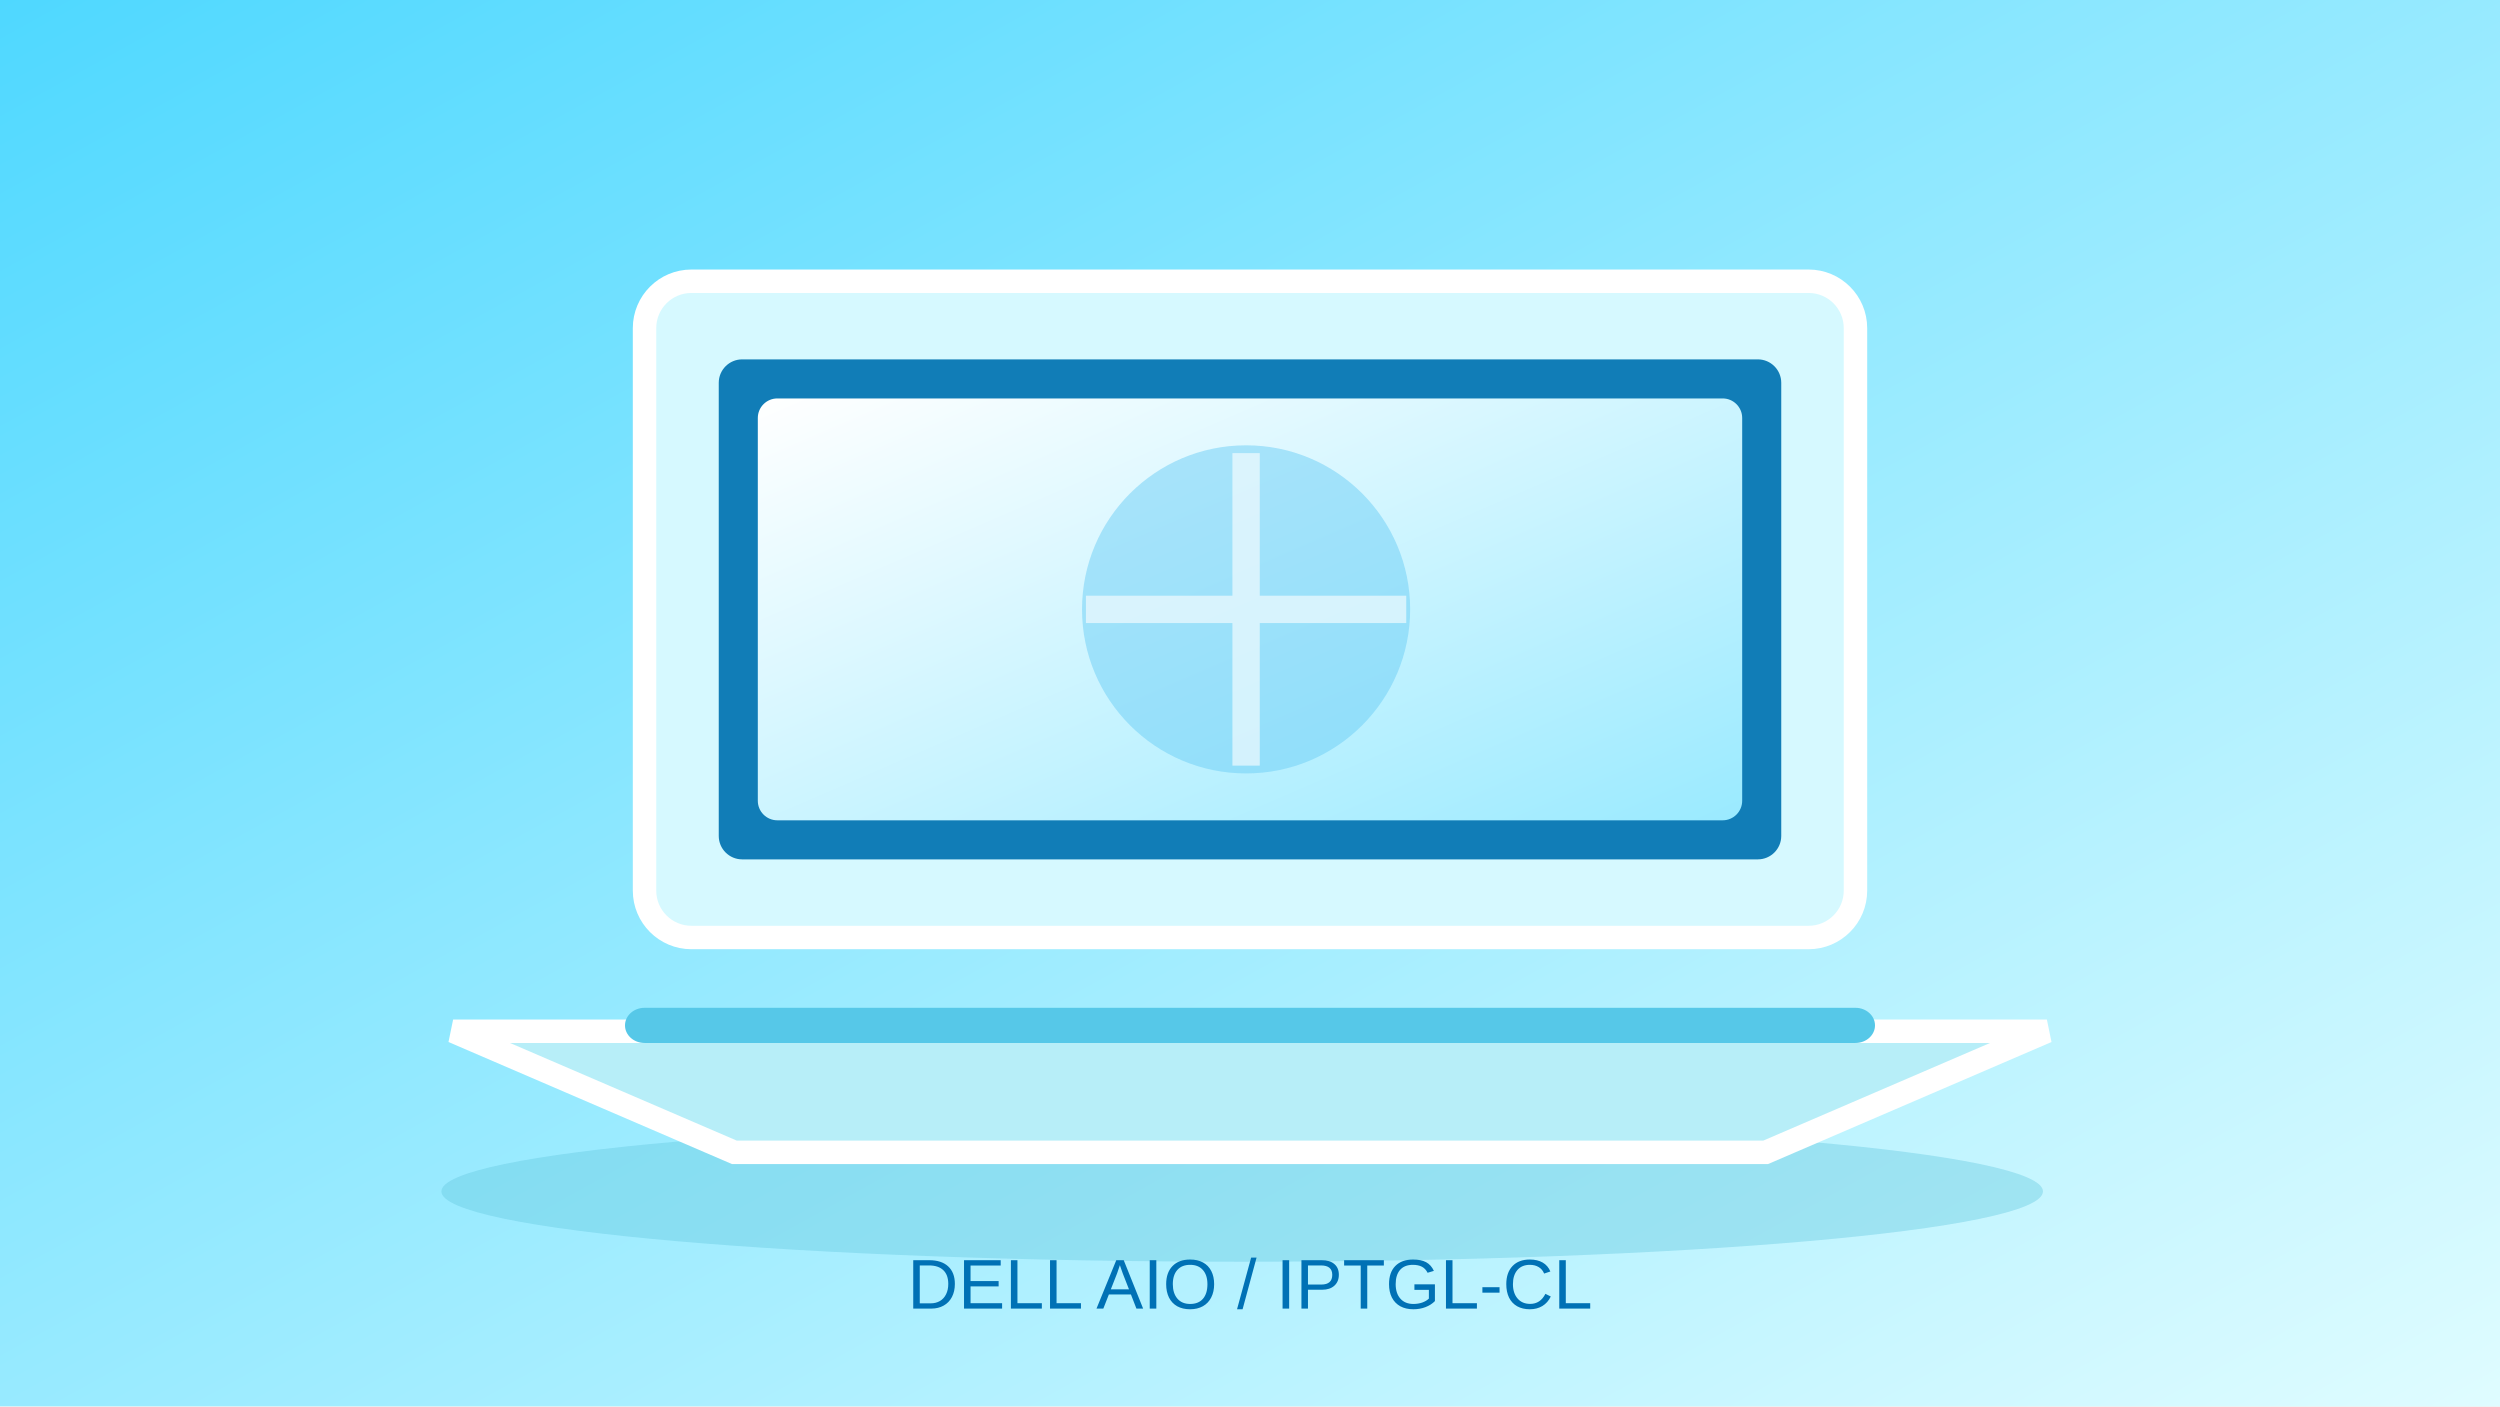
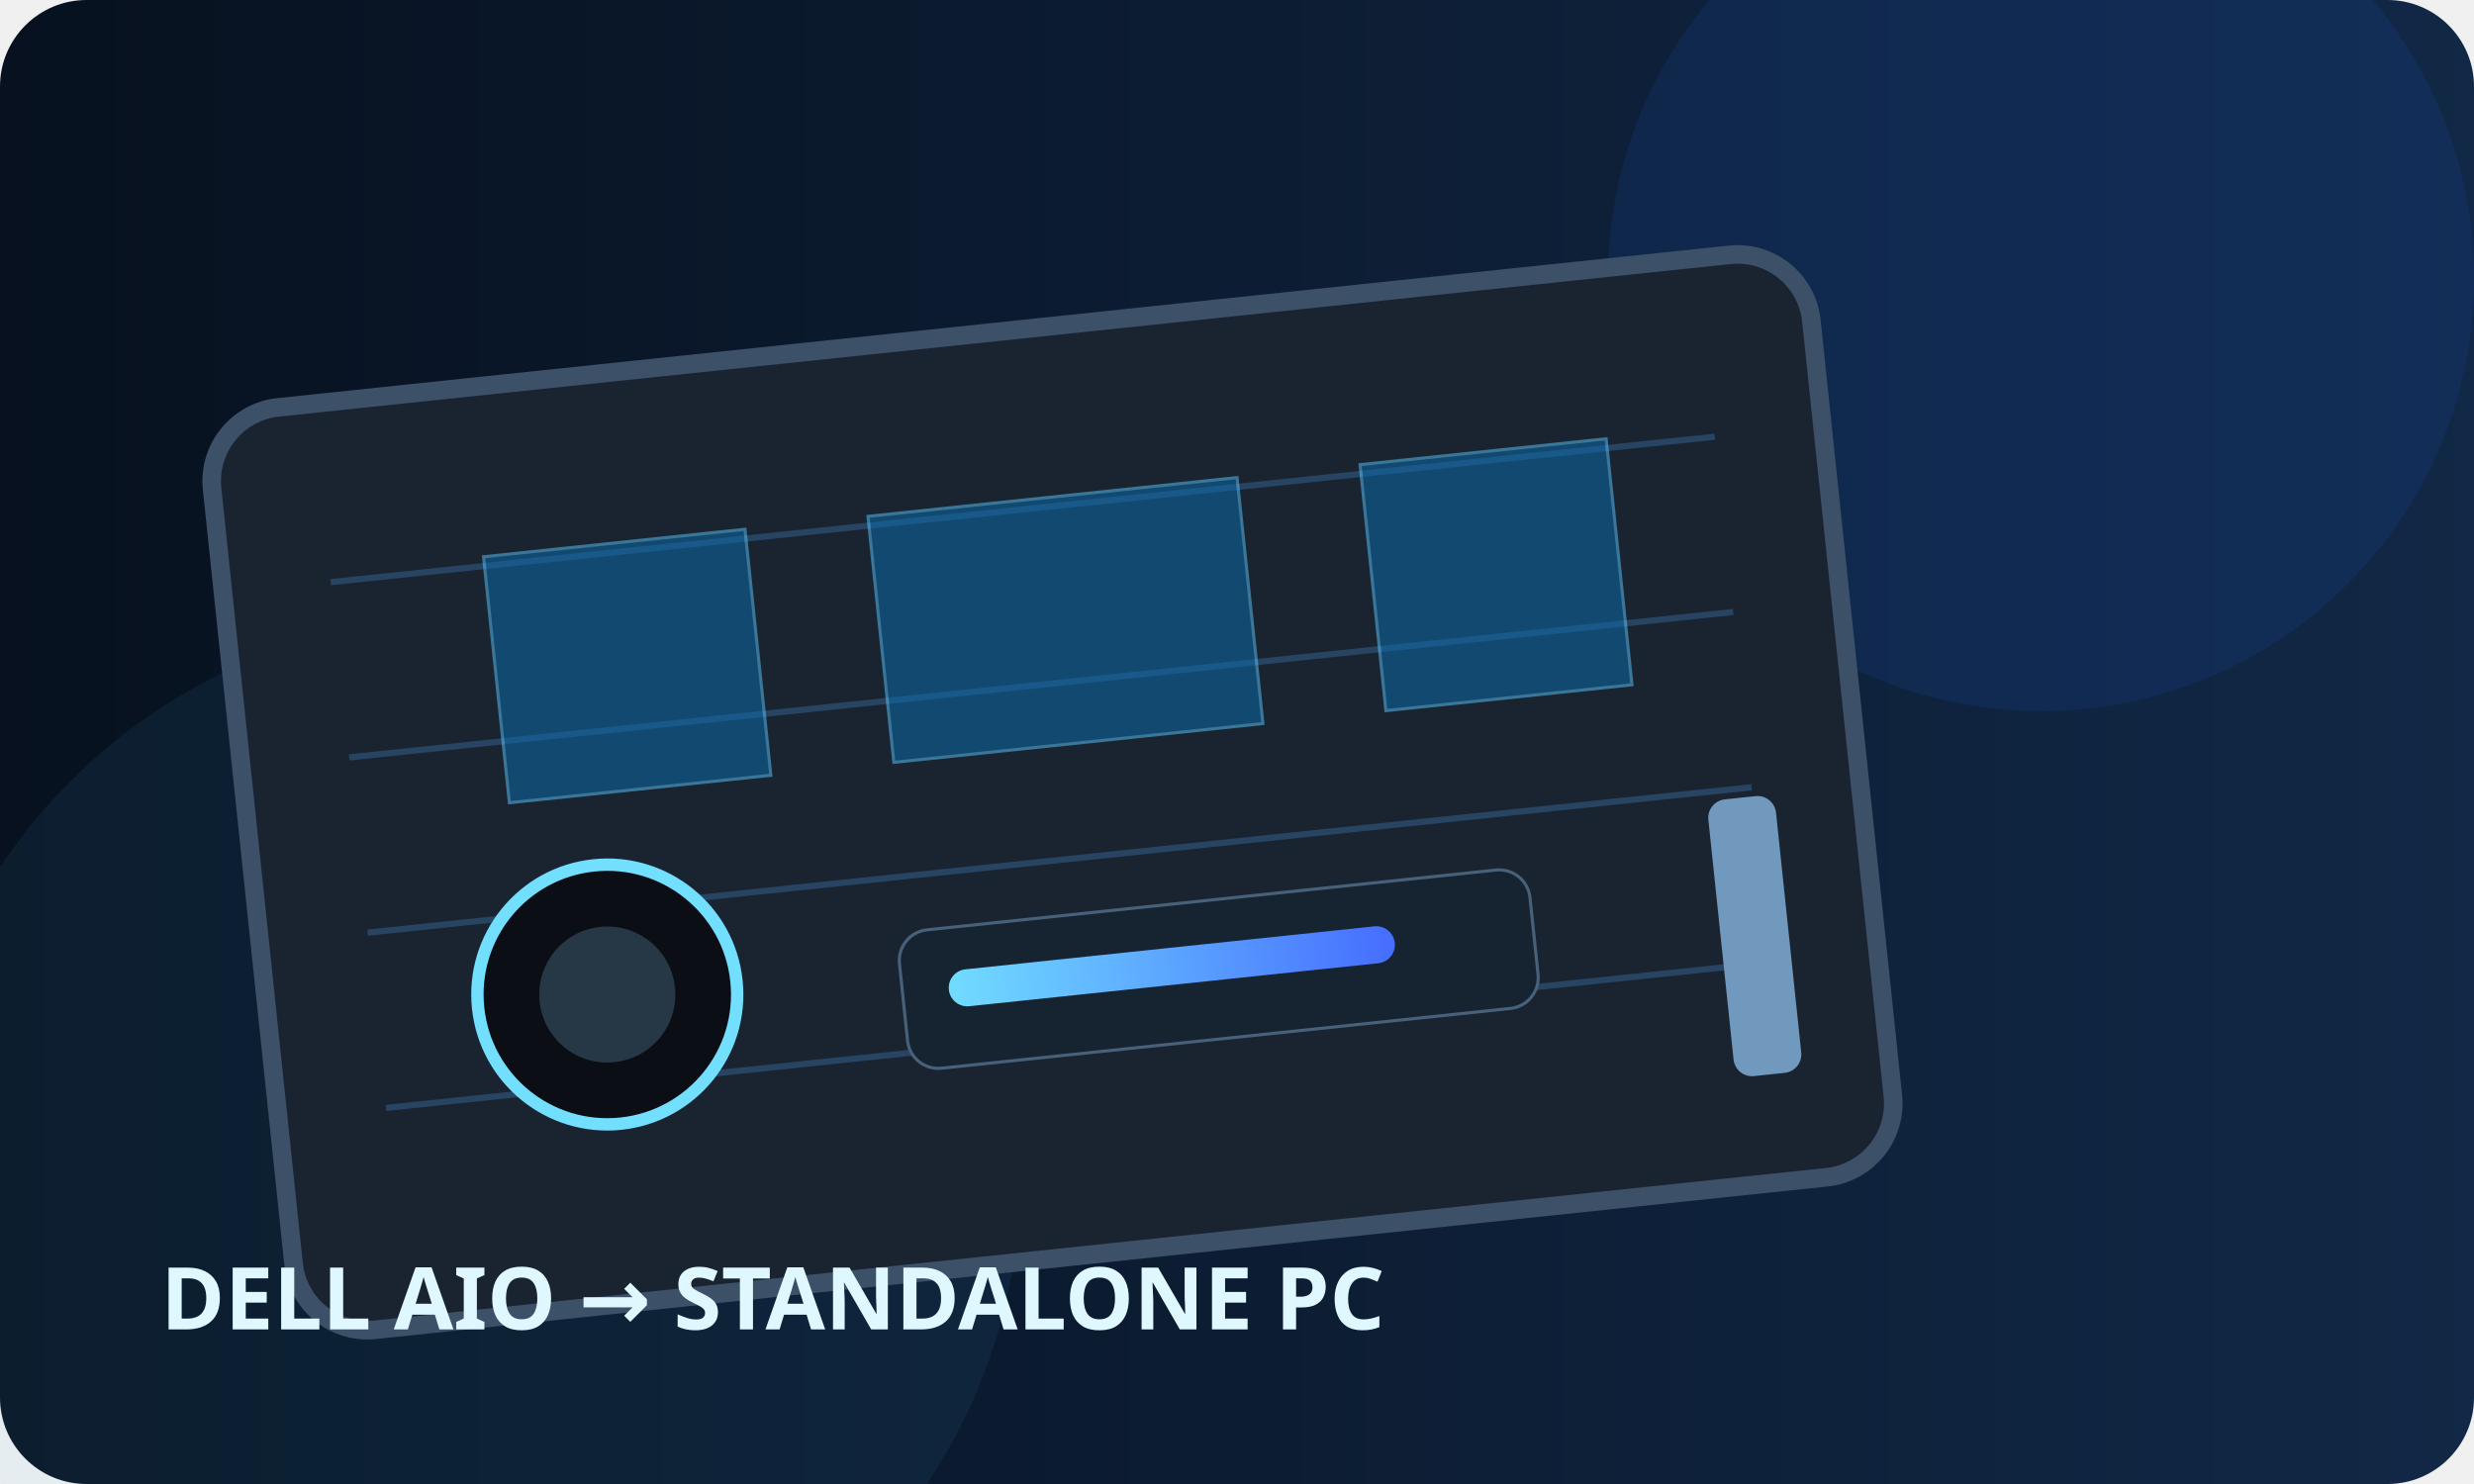
- <svg xmlns="http://www.w3.org/2000/svg" viewBox="0 0 640 360">
+ <svg xmlns="http://www.w3.org/2000/svg" viewBox="0 0 800 480">
  <defs>
-     <linearGradient id="bg" y2="1">
-       <stop stop-color="#4fd8ff" />
-       <stop offset="1" stop-color="#dffcff" />
+     <linearGradient id="b" x1="0" x2="1">
+       <stop stop-color="#07111f" />
+       <stop offset="1" stop-color="#112846" />
    </linearGradient>
-     <linearGradient id="scr" y2="1">
-       <stop stop-color="#fff" />
-       <stop offset="1" stop-color="#9aeaff" />
+     <linearGradient id="c">
+       <stop stop-color="#71dcff" />
+       <stop offset="1" stop-color="#466dff" />
    </linearGradient>
  </defs>
-   <rect width="640" height="360" fill="url(#bg)" />
-   <ellipse cx="318" cy="305" rx="205" ry="18" fill="#63c7df" opacity=".4" />
-   <rect x="165" y="72" width="310" height="168" rx="12" fill="#d6f9ff" stroke="#fff" stroke-width="6" />
-   <rect x="184" y="92" width="272" height="128" rx="6" fill="#117db7" />
-   <rect x="194" y="102" width="252" height="108" rx="5" fill="url(#scr)" />
-   <circle cx="319" cy="156" r="42" fill="#6ccdf5" opacity=".5" />
-   <path d="M278 156h82M319 116v80" stroke="#fff" stroke-width="7" opacity=".6" />
-   <path d="M116 264h408l-72 31H188Z" fill="#b7eef8" stroke="#fff" stroke-width="6" />
-   <rect x="160" y="258" width="320" height="9" rx="5" fill="#56c8e8" />
-   <text x="320" y="335" font-family="Verdana,Arial" font-size="18" text-anchor="middle" fill="#0071b5">DELL AIO / IPTGL-CL</text>
+   <rect width="800" height="480" rx="28" fill="url(#b)" />
+   <circle cx="660" cy="90" r="140" fill="#1c67ff" opacity=".10" />
+   <circle cx="150" cy="380" r="180" fill="#47c9ff" opacity=".07" />
+   <g transform="translate(80 100) rotate(-6 320 150)">
+     <rect x="0" y="0" width="520" height="300" rx="24" fill="#1a2431" stroke="#3c5068" stroke-width="6" />
+     <path d="M35 58h450M35 115h450M35 172h450M35 229h450" stroke="#2b4c6e" stroke-width="2" opacity=".8" />
+     <path d="M85 55h85v80H85zM210 55h120v80H210zM370 55h80v80H370z" fill="#0a6db1" opacity=".5" stroke="#59c8ff" />
+     <circle cx="110" cy="200" r="42" fill="#0b0f15" stroke="#72dfff" stroke-width="4" />
+     <circle cx="110" cy="200" r="22" fill="#263746" />
+     <rect x="205" y="190" width="205" height="45" rx="10" fill="#162331" stroke="#48617b" />
+     <rect x="220" y="204" width="145" height="12" rx="6" fill="url(#c)" />
+     <rect x="470" y="175" width="22" height="90" rx="6" fill="#7199bd" />
+   </g>
+   <text x="52" y="430" fill="#dff8ff" font-size="28" font-family="system-ui, sans-serif" font-weight="700">DELL AIO → STANDALONE PC</text>
</svg>
